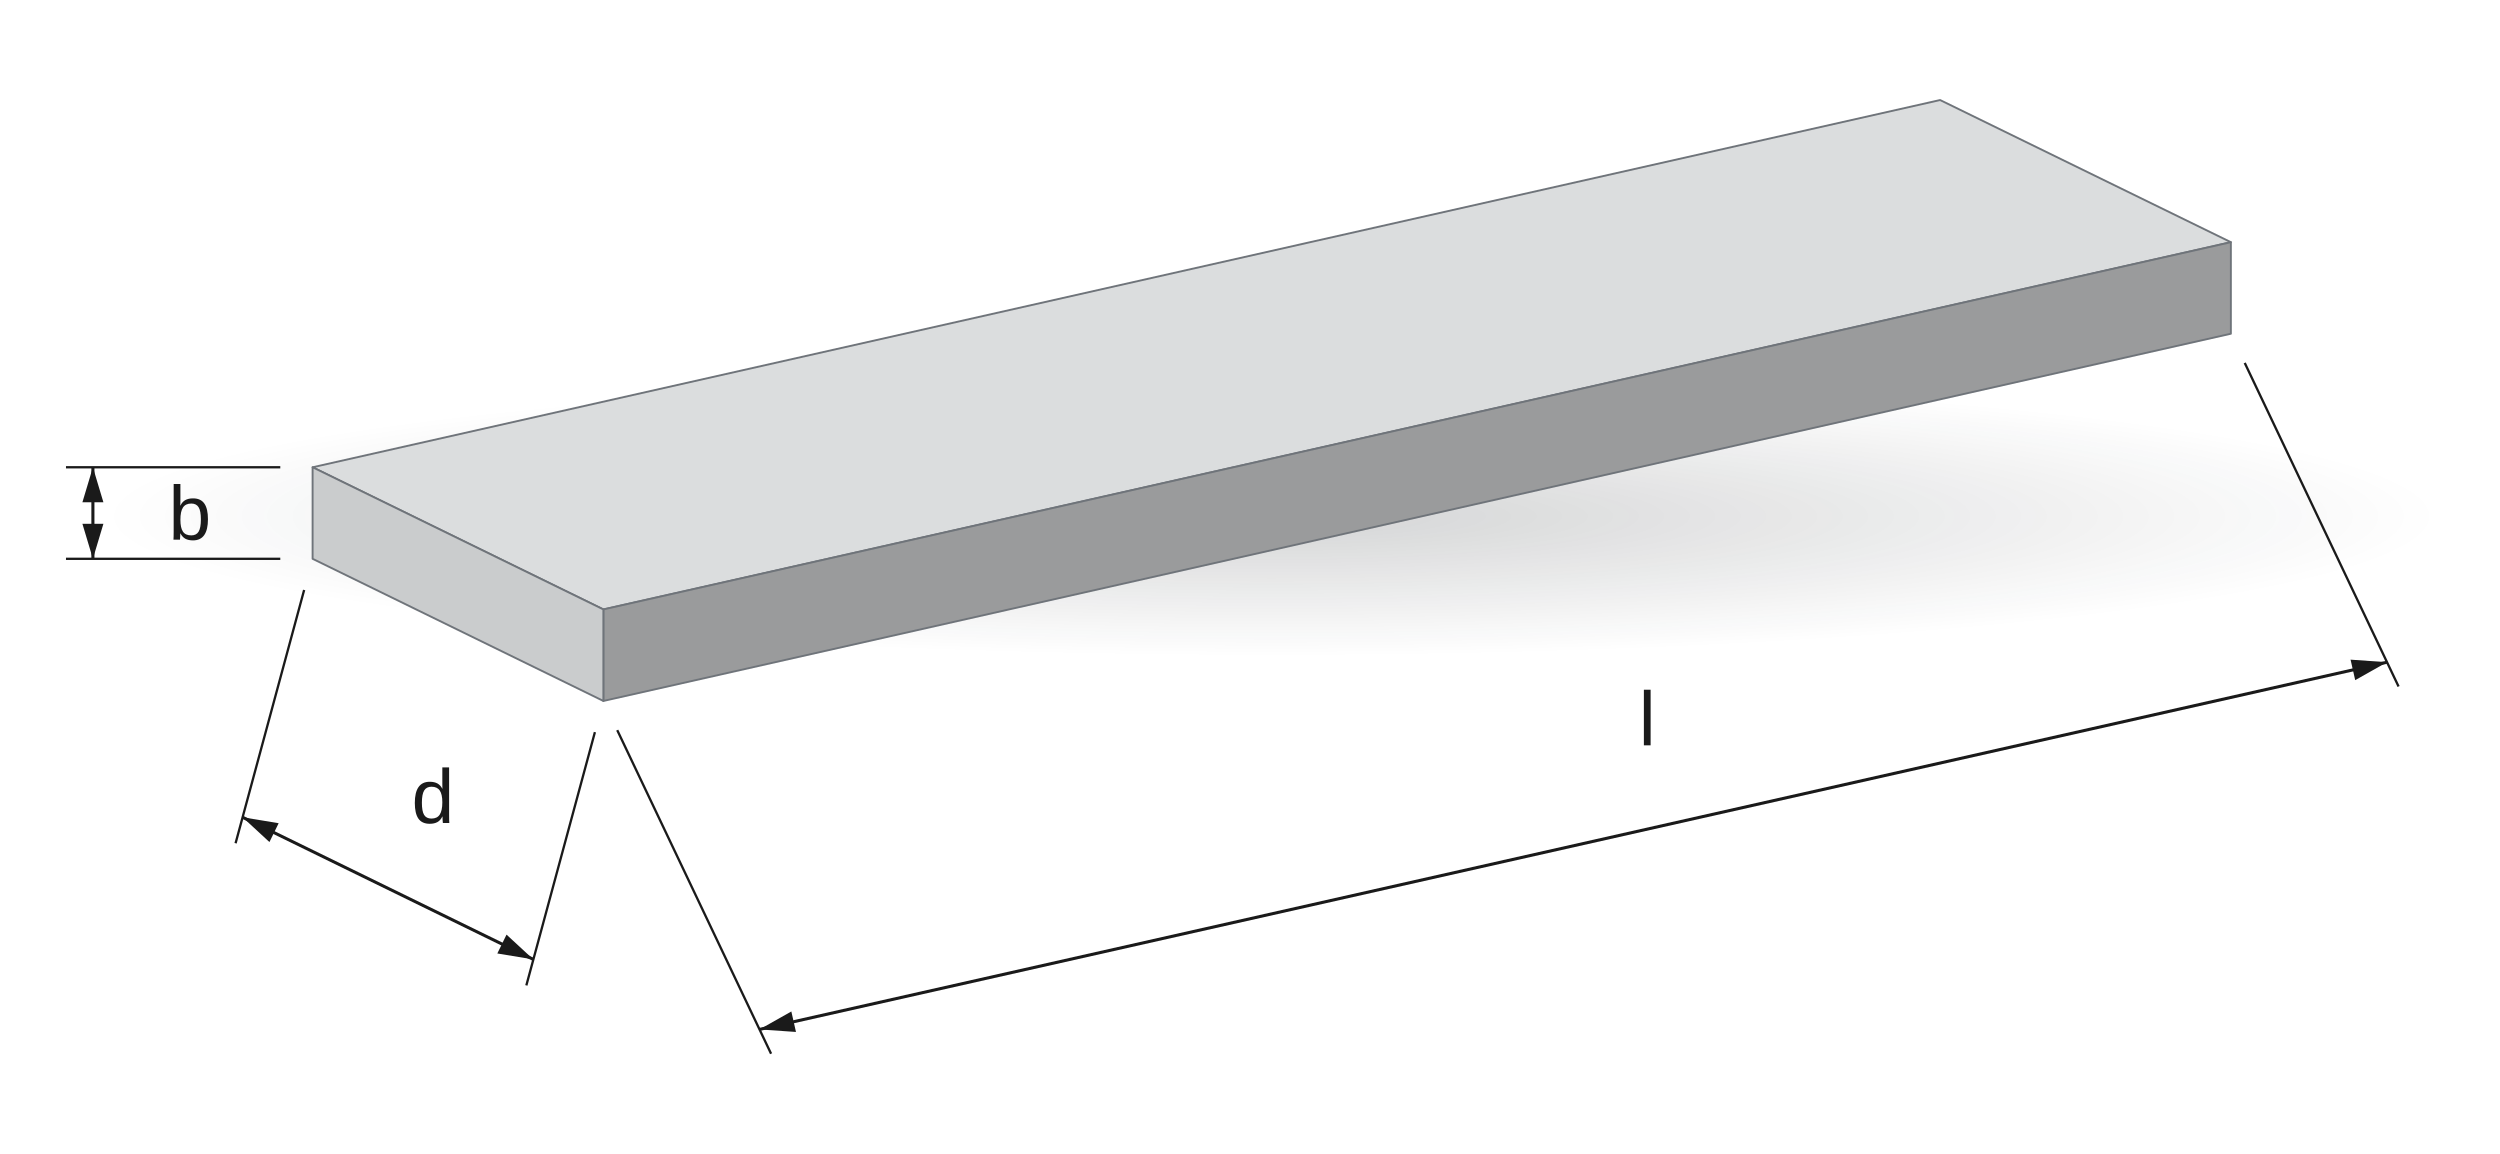
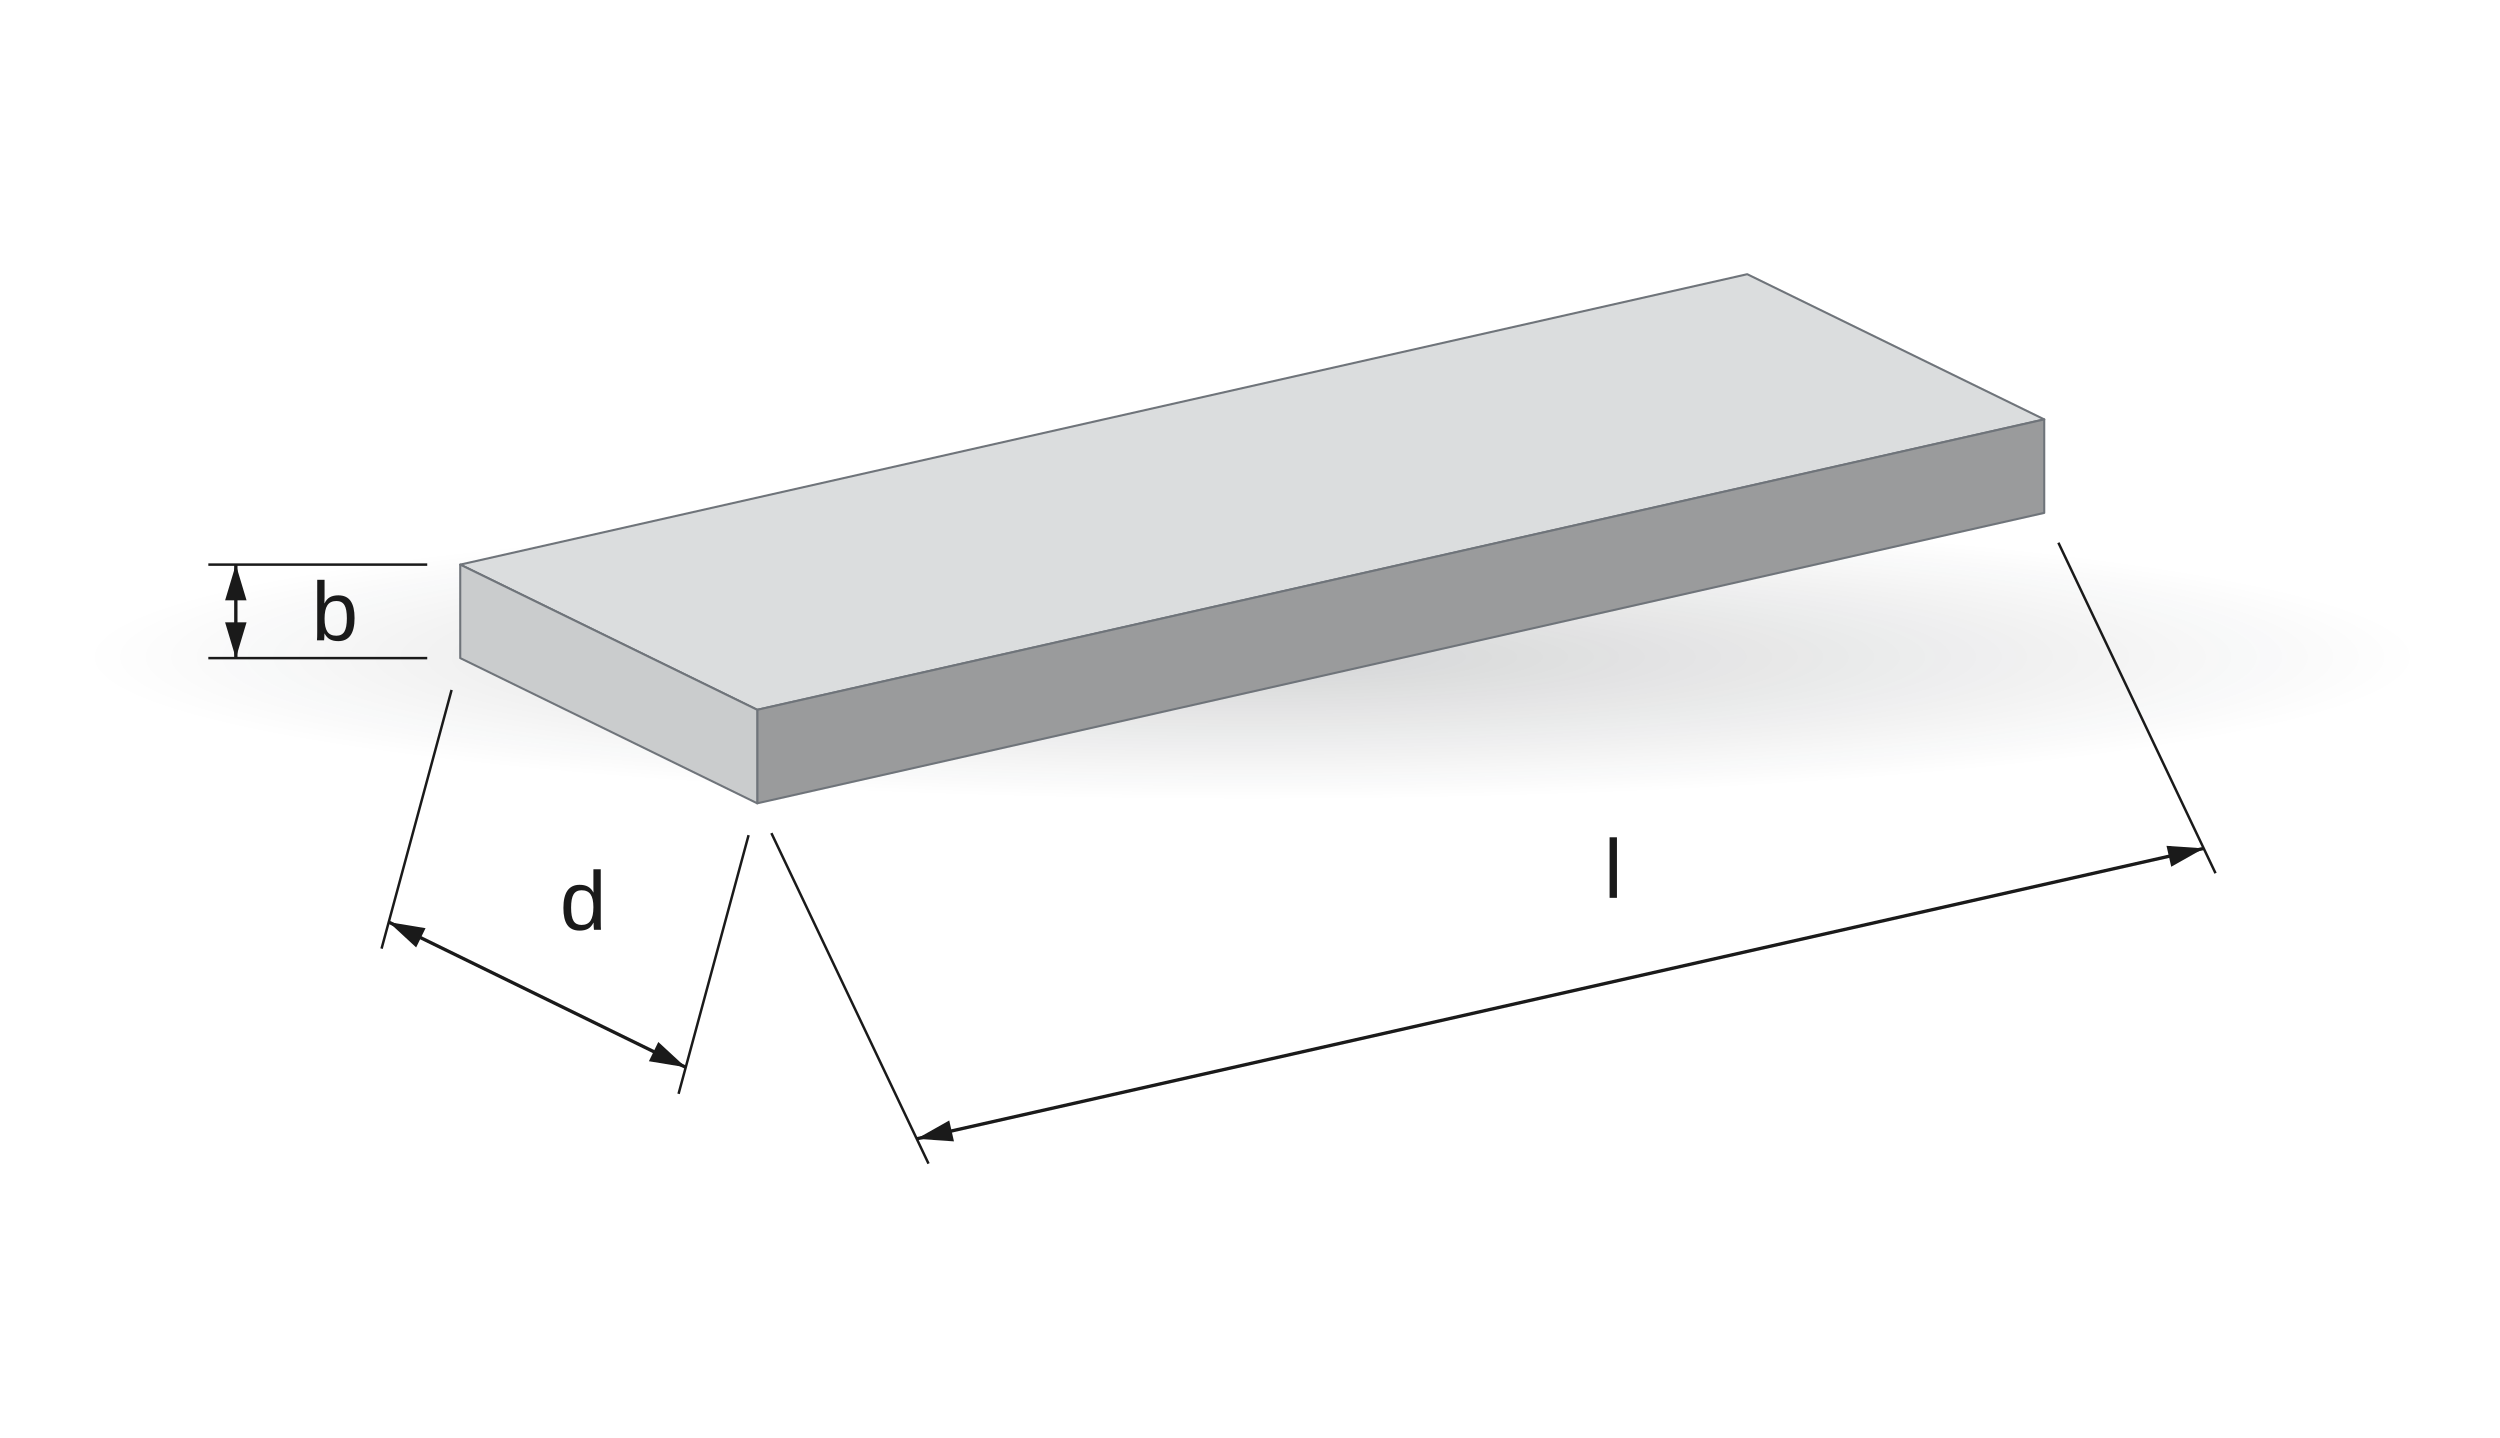
- <svg xmlns="http://www.w3.org/2000/svg" viewBox="0 0 1300 600" role="img" aria-label="Ghid dimensiuni – Bară lată">
-   <g transform="translate(162.55 290.58) scale(1.4)">
+ <svg xmlns="http://www.w3.org/2000/svg" viewBox="0 0 1200 690" role="img" aria-label="Ghid dimensiuni – Bară lată">
+   <g transform="translate(220.91 315.89) scale(1.32)">
    <defs>
      <radialGradient id="sh">
        <stop offset="0" stop-color="#101418" stop-opacity="0.18" />
        <stop offset="1" stop-color="#101418" stop-opacity="0" />
      </radialGradient>
    </defs>
-     <ellipse cx="356.25" cy="-15.8" rx="430" ry="52" fill="url(#sh)" />
-     <polygon points="108,18.8 0,-34 604.5,-170.4 712.5,-117.6" fill="rgb(219,221,222)" stroke="#6f747a" stroke-width="0.71" stroke-linejoin="round" />
-     <polygon points="108,52.8 108,18.8 712.5,-117.6 712.5,-83.6" fill="rgb(154,155,156)" stroke="#6f747a" stroke-width="0.71" stroke-linejoin="round" />
-     <path d="M0,0L108,52.8L108,18.8L0,-34Z" fill-rule="evenodd" fill="rgb(202,204,205)" stroke="#6f747a" stroke-width="0.71" stroke-linejoin="round" />
-     <line x1="-12" y1="-34" x2="-91.6" y2="-34" stroke="#1a1a1a" stroke-width="0.86" />
-     <line x1="-12" y1="0" x2="-91.6" y2="0" stroke="#1a1a1a" stroke-width="0.86" />
-     <line x1="-81.6" y1="-34" x2="-81.6" y2="0" stroke="#1a1a1a" stroke-width="1.14" />
+     <ellipse cx="288" cy="-0.4" rx="430" ry="52" fill="url(#sh)" />
+     <polygon points="108,18.8 0,-34 468,-139.6 576,-86.8" fill="rgb(219,221,222)" stroke="#6f747a" stroke-width="0.76" stroke-linejoin="round" />
+     <polygon points="108,52.8 108,18.8 576,-86.8 576,-52.8" fill="rgb(154,155,156)" stroke="#6f747a" stroke-width="0.76" stroke-linejoin="round" />
+     <path d="M0,0L108,52.8L108,18.8L0,-34Z" fill-rule="evenodd" fill="rgb(202,204,205)" stroke="#6f747a" stroke-width="0.76" stroke-linejoin="round" />
+     <line x1="-12" y1="-34" x2="-91.6" y2="-34" stroke="#1a1a1a" stroke-width="0.91" />
+     <line x1="-12" y1="0" x2="-91.6" y2="0" stroke="#1a1a1a" stroke-width="0.91" />
+     <line x1="-81.6" y1="-34" x2="-81.6" y2="0" stroke="#1a1a1a" stroke-width="1.22" />
    <polygon points="-81.6,-34 -77.7,-21 -85.5,-21" fill="#1a1a1a" />
    <polygon points="-81.6,0 -85.5,-13 -77.7,-13" fill="#1a1a1a" />
-     <text x="-45.6" y="-17" font-family="Arial, Helvetica, sans-serif" font-size="28.5" fill="#1a1a1a" text-anchor="middle" dominant-baseline="central">b</text>
-     <line x1="-3.14" y1="11.58" x2="-28.61" y2="105.65" stroke="#1a1a1a" stroke-width="0.86" />
-     <line x1="104.86" y1="64.38" x2="79.39" y2="158.45" stroke="#1a1a1a" stroke-width="0.86" />
-     <line x1="-26" y1="96" x2="82" y2="148.8" stroke="#1a1a1a" stroke-width="1.14" />
+     <text x="-45.6" y="-17" font-family="Arial, Helvetica, sans-serif" font-size="30.39" fill="#1a1a1a" text-anchor="middle" dominant-baseline="central">b</text>
+     <line x1="-3.14" y1="11.58" x2="-28.61" y2="105.65" stroke="#1a1a1a" stroke-width="0.91" />
+     <line x1="104.86" y1="64.38" x2="79.39" y2="158.45" stroke="#1a1a1a" stroke-width="0.91" />
+     <line x1="-26" y1="96" x2="82" y2="148.8" stroke="#1a1a1a" stroke-width="1.22" />
    <polygon points="-26,96 -12.61,98.21 -16.03,105.21" fill="#1a1a1a" />
    <polygon points="82,148.8 68.61,146.59 72.03,139.59" fill="#1a1a1a" />
-     <text x="44.69" y="88.26" font-family="Arial, Helvetica, sans-serif" font-size="28.5" fill="#1a1a1a" text-anchor="middle" dominant-baseline="central">d</text>
-     <line x1="113.15" y1="63.64" x2="170.29" y2="183.83" stroke="#1a1a1a" stroke-width="0.86" />
-     <line x1="717.65" y1="-72.76" x2="774.79" y2="47.43" stroke="#1a1a1a" stroke-width="0.86" />
-     <line x1="166" y1="174.8" x2="770.5" y2="38.4" stroke="#1a1a1a" stroke-width="1.14" />
+     <text x="44.69" y="88.26" font-family="Arial, Helvetica, sans-serif" font-size="30.39" fill="#1a1a1a" text-anchor="middle" dominant-baseline="central">d</text>
+     <line x1="113.15" y1="63.64" x2="170.29" y2="183.83" stroke="#1a1a1a" stroke-width="0.91" />
+     <line x1="581.15" y1="-41.96" x2="638.29" y2="78.23" stroke="#1a1a1a" stroke-width="0.91" />
+     <line x1="166" y1="174.8" x2="634" y2="69.2" stroke="#1a1a1a" stroke-width="1.22" />
    <polygon points="166,174.8 177.82,168.13 179.54,175.74" fill="#1a1a1a" />
-     <polygon points="770.5,38.4 758.68,45.07 756.96,37.46" fill="#1a1a1a" />
-     <text x="495.72" y="59.4" font-family="Arial, Helvetica, sans-serif" font-size="28.5" fill="#1a1a1a" text-anchor="middle" dominant-baseline="central">l</text>
+     <polygon points="634,69.2 622.18,75.87 620.46,68.26" fill="#1a1a1a" />
+     <text x="419.28" y="76.64" font-family="Arial, Helvetica, sans-serif" font-size="30.39" fill="#1a1a1a" text-anchor="middle" dominant-baseline="central">l</text>
  </g>
</svg>
